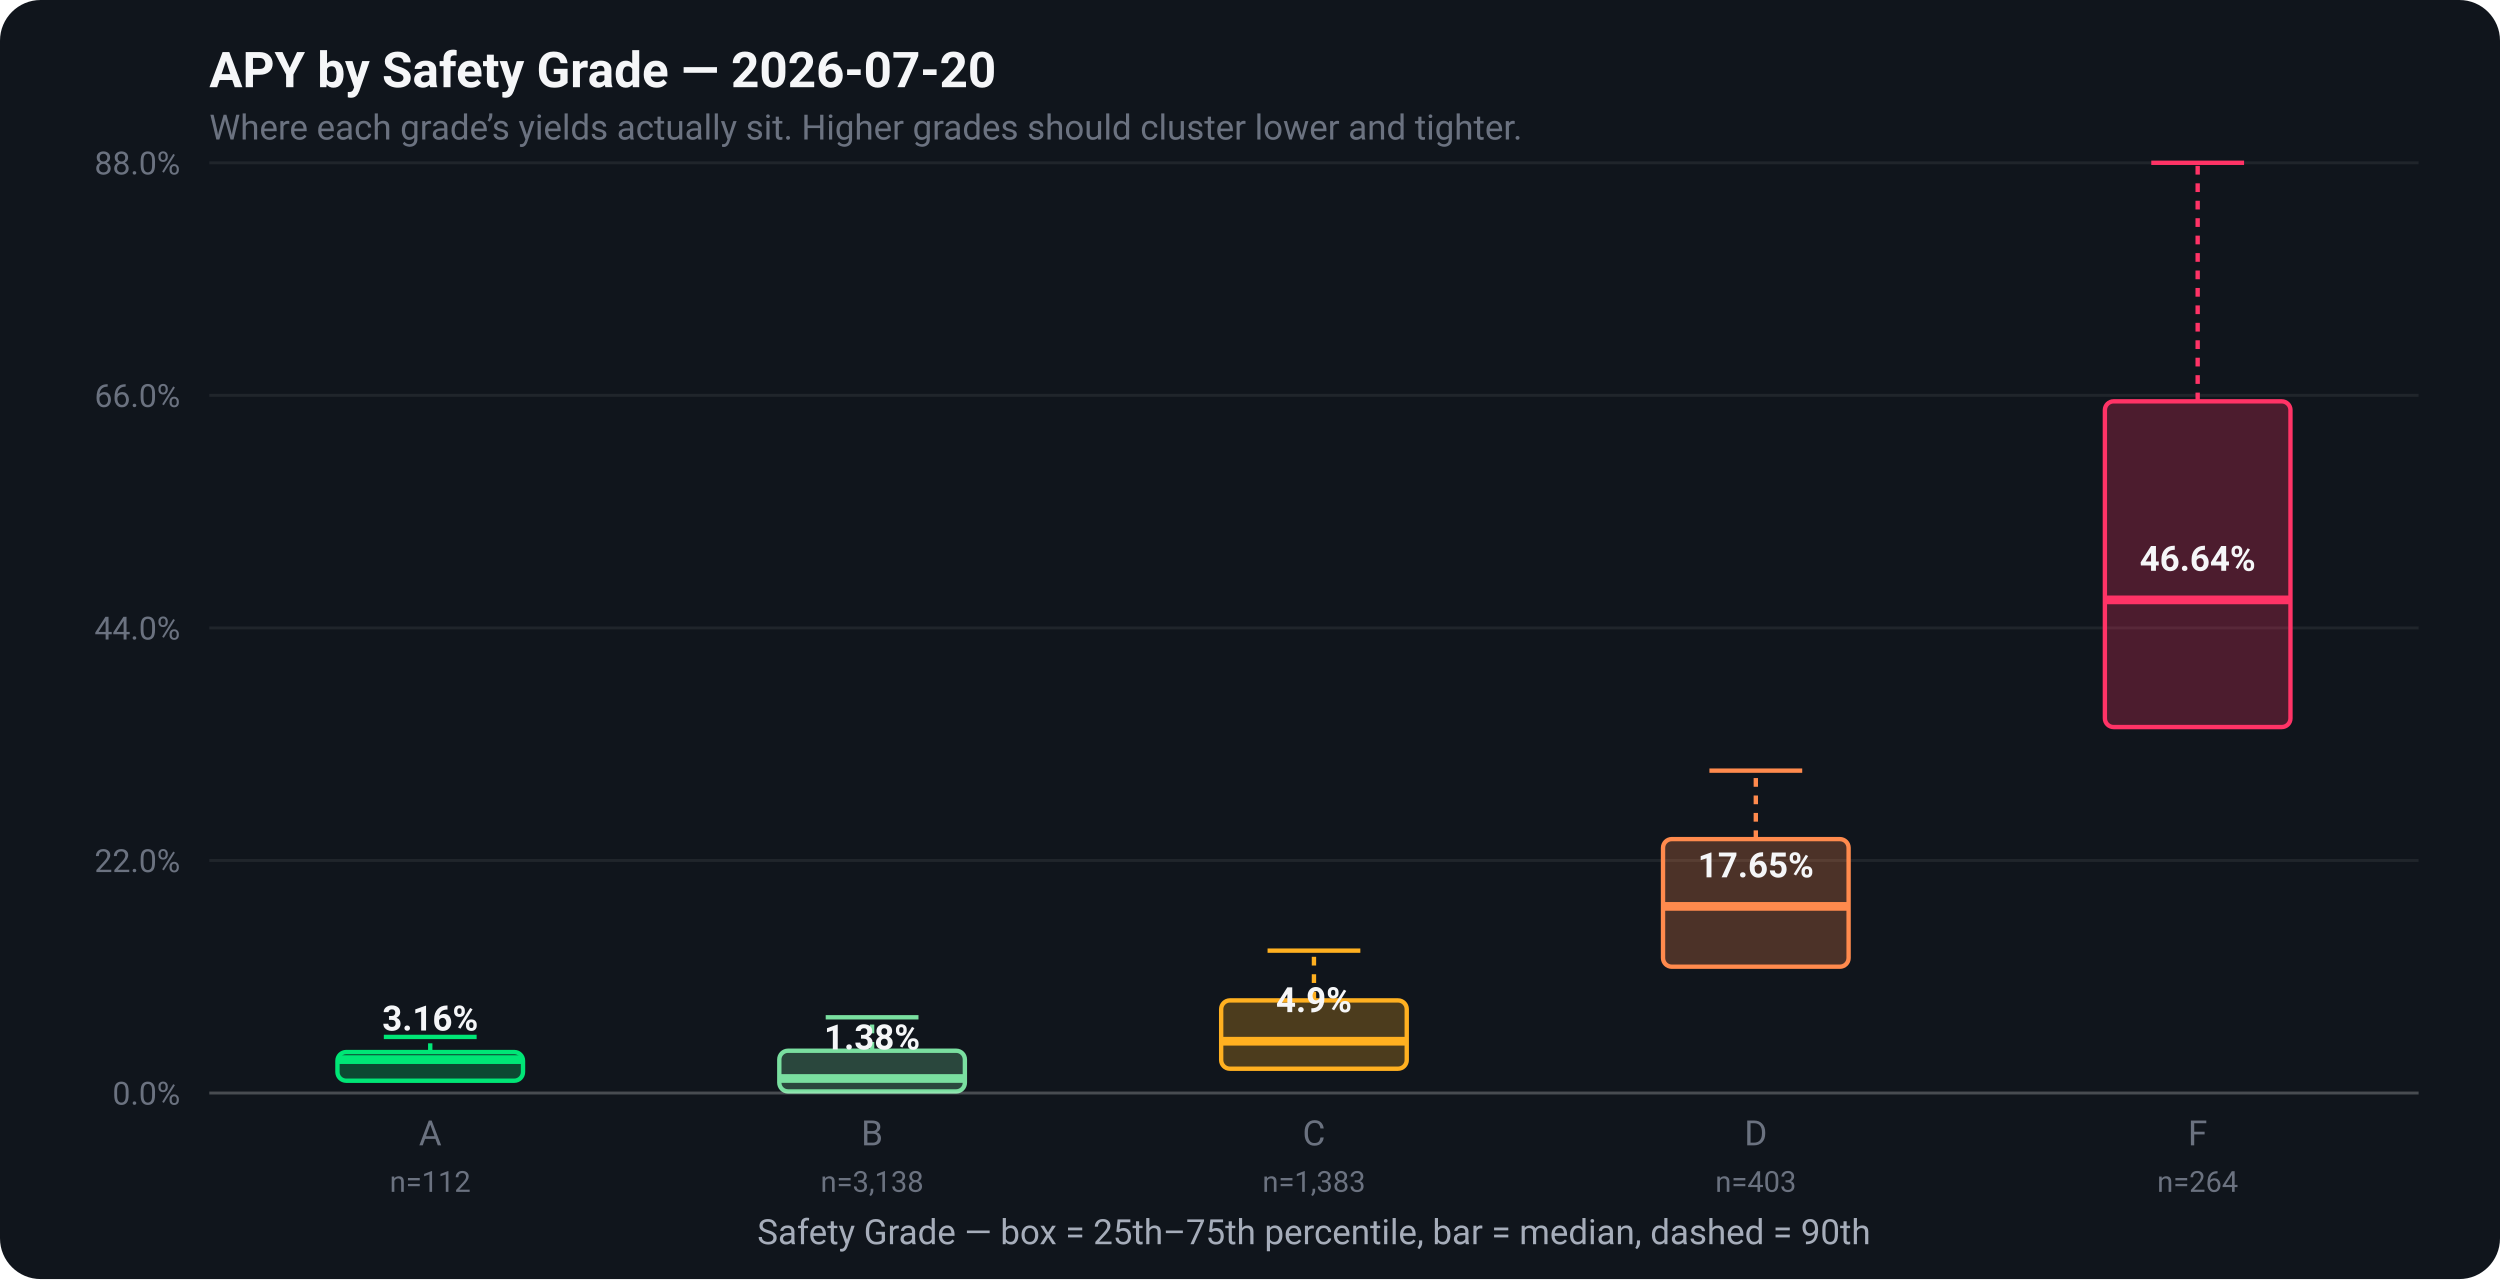
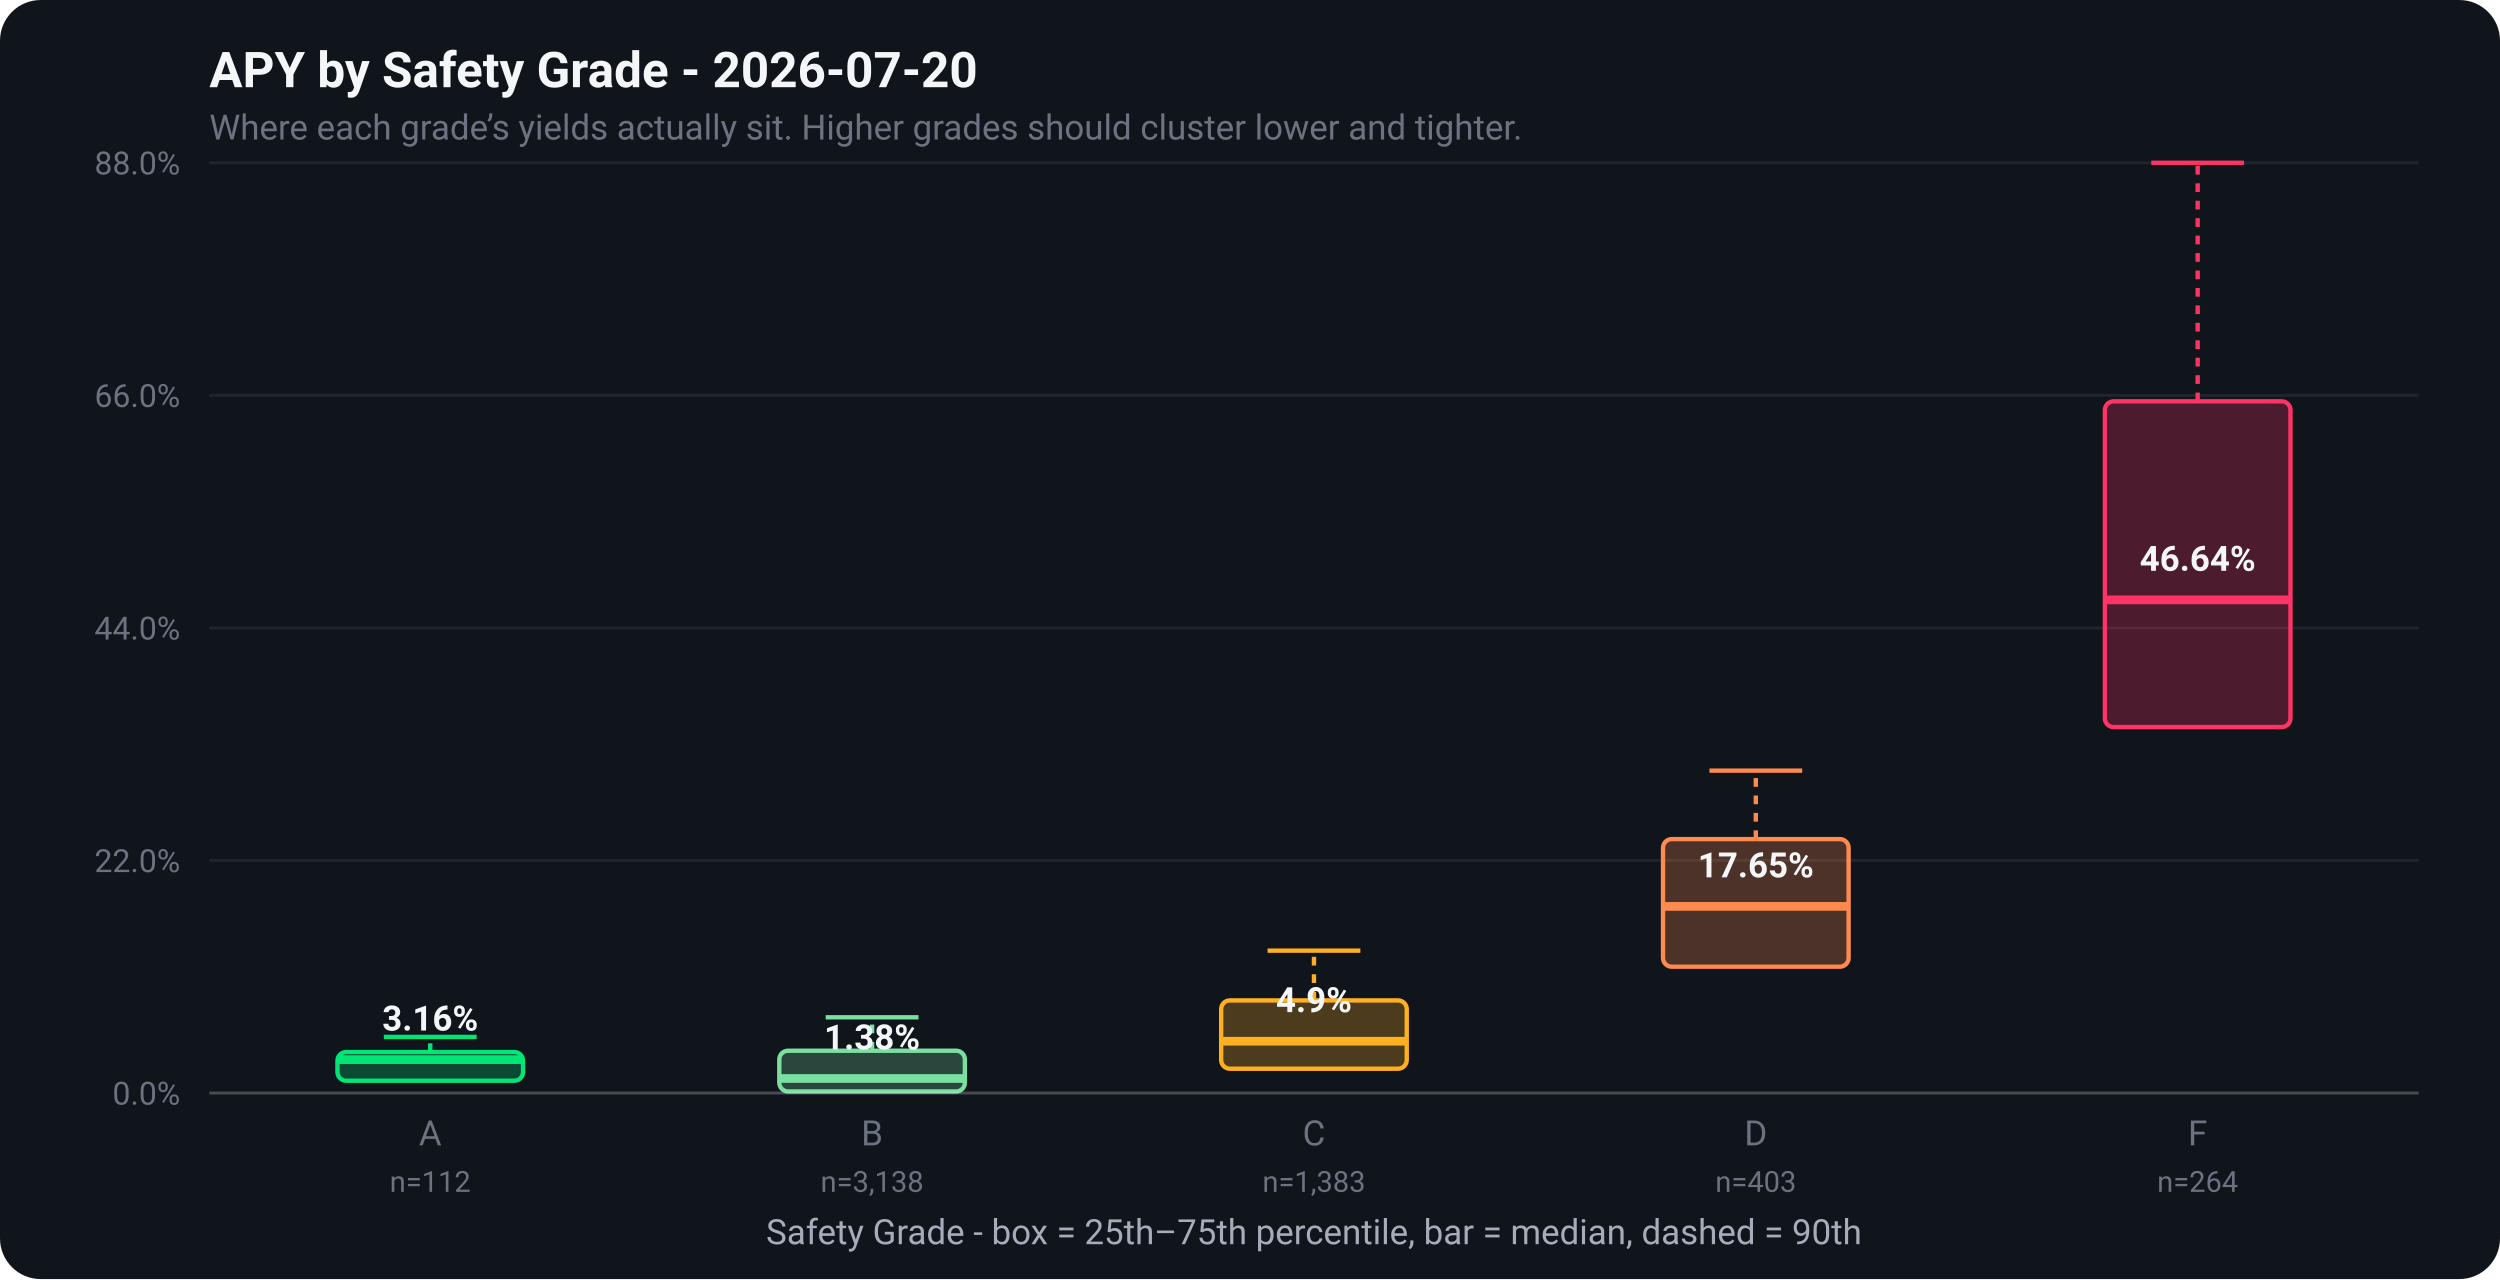
<svg xmlns="http://www.w3.org/2000/svg" viewBox="0 0 860 440" width="860" height="440" font-family="ui-sans-serif, system-ui, -apple-system, Segoe UI, Roboto, sans-serif">
  <rect width="860" height="440" rx="14" fill="#10151c" />
-   <text x="72" y="30" fill="#f5f6f8" font-size="17" font-weight="600">APY by Safety Grade — 2026-07-20</text>
+   <text x="72" y="30" fill="#f5f6f8" font-size="17" font-weight="600">APY by Safety Grade  -  2026-07-20</text>
  <text x="72" y="48" fill="#6b7280" font-size="12">Where each grade’s yields actually sit. Higher grades should cluster lower and tighter.</text>
  <line x1="72" y1="376" x2="832" y2="376" stroke="rgba(255,255,255,0.07)" stroke-width="1" />
  <text x="62" y="380" fill="#6b7280" font-size="11" text-anchor="end">0.0%</text>
  <line x1="72" y1="296" x2="832" y2="296" stroke="rgba(255,255,255,0.07)" stroke-width="1" />
  <text x="62" y="300" fill="#6b7280" font-size="11" text-anchor="end">22.0%</text>
  <line x1="72" y1="216" x2="832" y2="216" stroke="rgba(255,255,255,0.07)" stroke-width="1" />
  <text x="62" y="220" fill="#6b7280" font-size="11" text-anchor="end">44.0%</text>
  <line x1="72" y1="136" x2="832" y2="136" stroke="rgba(255,255,255,0.07)" stroke-width="1" />
  <text x="62" y="140" fill="#6b7280" font-size="11" text-anchor="end">66.0%</text>
  <line x1="72" y1="56" x2="832" y2="56" stroke="rgba(255,255,255,0.07)" stroke-width="1" />
  <text x="62" y="60" fill="#6b7280" font-size="11" text-anchor="end">88.0%</text>
  <rect x="116.08" y="361.9" width="63.84" height="9.87" fill="#00E676" fill-opacity="0.25" stroke="#00E676" stroke-width="1.5" rx="3" />
  <line x1="148" y1="361.9" x2="148" y2="356.7" stroke="#00E676" stroke-width="1.5" stroke-dasharray="3 3" />
  <line x1="132.04" y1="356.7" x2="163.96" y2="356.7" stroke="#00E676" stroke-width="1.5" />
  <line x1="116.08" y1="364.51" x2="179.92" y2="364.51" stroke="#00E676" stroke-width="3" />
  <text x="148" y="354.51" fill="#f5f6f8" font-size="12" font-weight="600" text-anchor="middle">3.16%</text>
  <text x="148" y="394" fill="#6b7280" font-size="12" text-anchor="middle">A</text>
  <text x="148" y="410" fill="#6b7280" font-size="10" text-anchor="middle">n=112</text>
  <rect x="268.08" y="361.45" width="63.84" height="14" fill="#7adfa0" fill-opacity="0.25" stroke="#7adfa0" stroke-width="1.5" rx="3" />
  <line x1="300" y1="361.45" x2="300" y2="349.95" stroke="#7adfa0" stroke-width="1.5" stroke-dasharray="3 3" />
  <line x1="284.04" y1="349.95" x2="315.96" y2="349.95" stroke="#7adfa0" stroke-width="1.5" />
  <line x1="268.08" y1="371" x2="331.92" y2="371" stroke="#7adfa0" stroke-width="3" />
  <text x="300" y="361" fill="#f5f6f8" font-size="12" font-weight="600" text-anchor="middle">1.38%</text>
  <text x="300" y="394" fill="#6b7280" font-size="12" text-anchor="middle">B</text>
  <text x="300" y="410" fill="#6b7280" font-size="10" text-anchor="middle">n=3,138</text>
  <rect x="420.08" y="344.14" width="63.84" height="23.5" fill="#ffb020" fill-opacity="0.25" stroke="#ffb020" stroke-width="1.5" rx="3" />
  <line x1="452" y1="344.14" x2="452" y2="327.02" stroke="#ffb020" stroke-width="1.5" stroke-dasharray="3 3" />
  <line x1="436.04" y1="327.02" x2="467.96" y2="327.02" stroke="#ffb020" stroke-width="1.5" />
  <line x1="420.08" y1="358.18" x2="483.92" y2="358.18" stroke="#ffb020" stroke-width="3" />
  <text x="452" y="348.18" fill="#f5f6f8" font-size="12" font-weight="600" text-anchor="middle">4.9%</text>
  <text x="452" y="394" fill="#6b7280" font-size="12" text-anchor="middle">C</text>
  <text x="452" y="410" fill="#6b7280" font-size="10" text-anchor="middle">n=1,383</text>
  <rect x="572.08" y="288.65" width="63.84" height="43.9" fill="#ff8a4d" fill-opacity="0.25" stroke="#ff8a4d" stroke-width="1.5" rx="3" />
  <line x1="604" y1="288.65" x2="604" y2="265.1" stroke="#ff8a4d" stroke-width="1.5" stroke-dasharray="3 3" />
  <line x1="588.04" y1="265.1" x2="619.96" y2="265.1" stroke="#ff8a4d" stroke-width="1.5" />
  <line x1="572.08" y1="311.8" x2="635.92" y2="311.8" stroke="#ff8a4d" stroke-width="3" />
  <text x="604" y="301.8" fill="#f5f6f8" font-size="12" font-weight="600" text-anchor="middle">17.65%</text>
  <text x="604" y="394" fill="#6b7280" font-size="12" text-anchor="middle">D</text>
  <text x="604" y="410" fill="#6b7280" font-size="10" text-anchor="middle">n=403</text>
  <rect x="724.08" y="138.06" width="63.84" height="112.05" fill="#ff3366" fill-opacity="0.25" stroke="#ff3366" stroke-width="1.5" rx="3" />
  <line x1="756" y1="138.06" x2="756" y2="56" stroke="#ff3366" stroke-width="1.5" stroke-dasharray="3 3" />
  <line x1="740.04" y1="56" x2="771.96" y2="56" stroke="#ff3366" stroke-width="1.5" />
  <line x1="724.08" y1="206.36" x2="787.92" y2="206.36" stroke="#ff3366" stroke-width="3" />
  <text x="756" y="196.36" fill="#f5f6f8" font-size="12" font-weight="600" text-anchor="middle">46.64%</text>
  <text x="756" y="394" fill="#6b7280" font-size="12" text-anchor="middle">F</text>
  <text x="756" y="410" fill="#6b7280" font-size="10" text-anchor="middle">n=264</text>
  <line x1="72" y1="376" x2="832" y2="376" stroke="rgba(255,255,255,0.18)" stroke-width="1" />
-   <text x="452" y="428" fill="#a6adba" font-size="12" text-anchor="middle">Safety Grade — box = 25th–75th percentile, bar = median, dashed = 90th</text>
+   <text x="452" y="428" fill="#a6adba" font-size="12" text-anchor="middle">Safety Grade  -  box = 25th–75th percentile, bar = median, dashed = 90th</text>
</svg>
